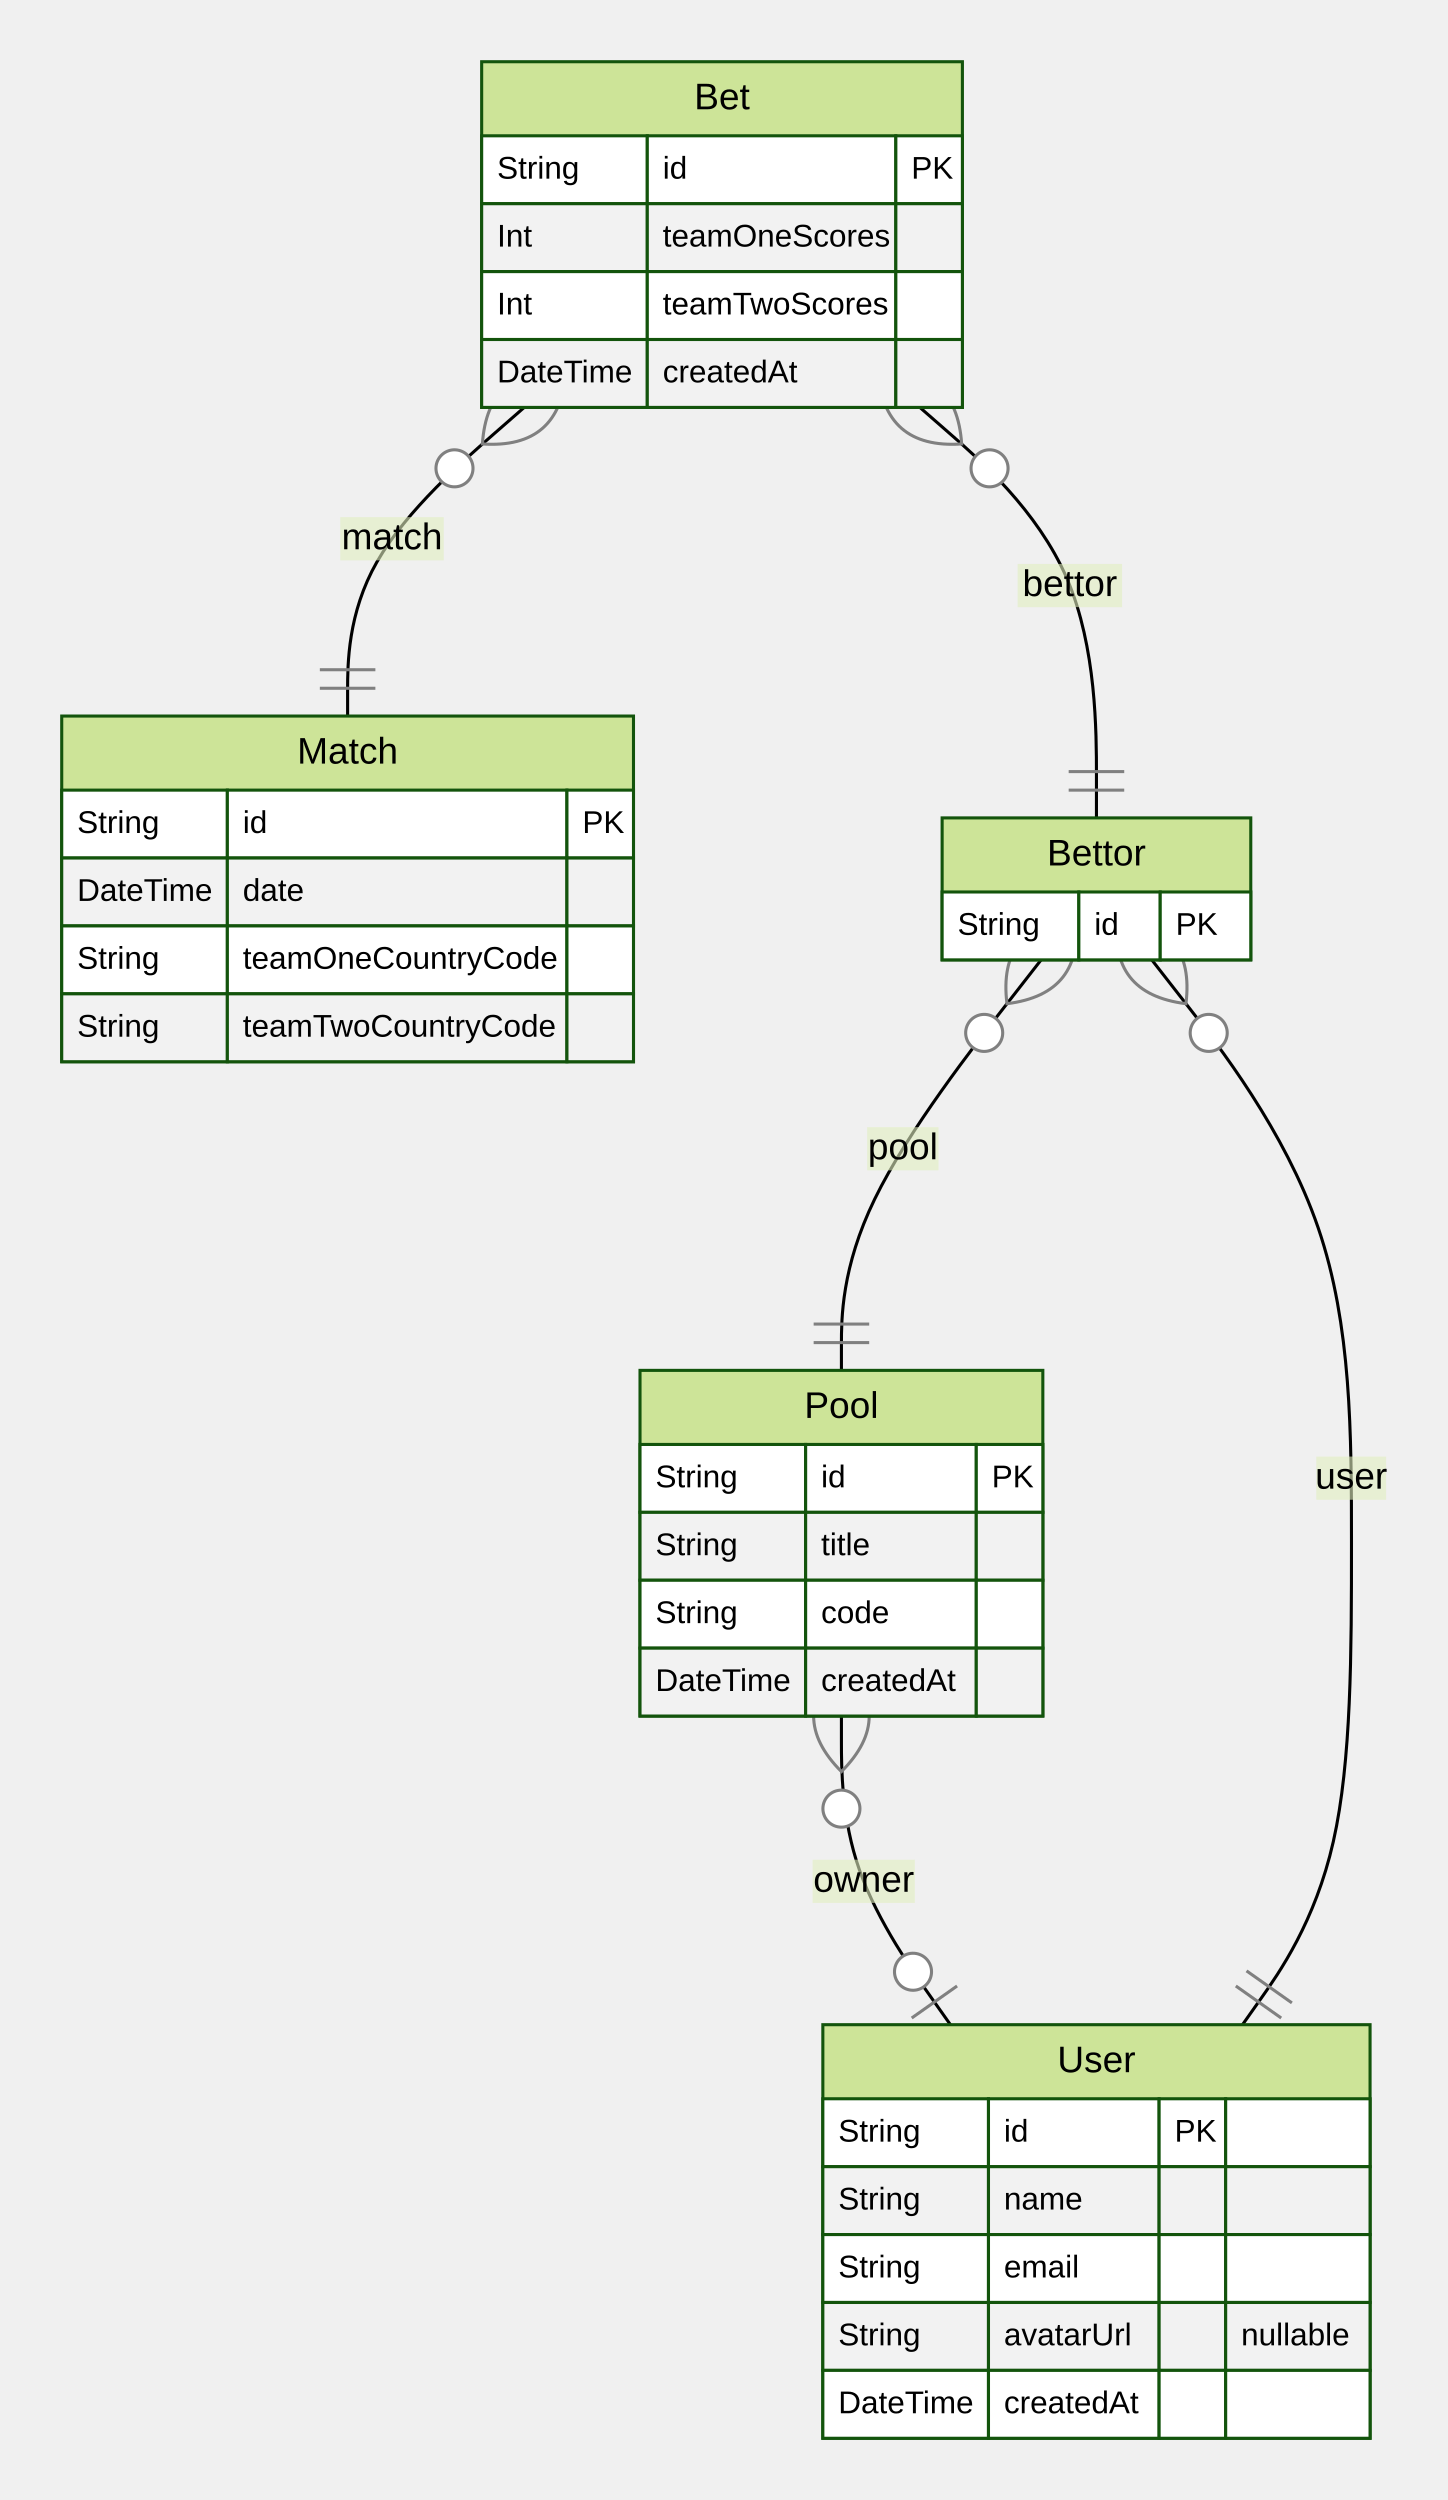
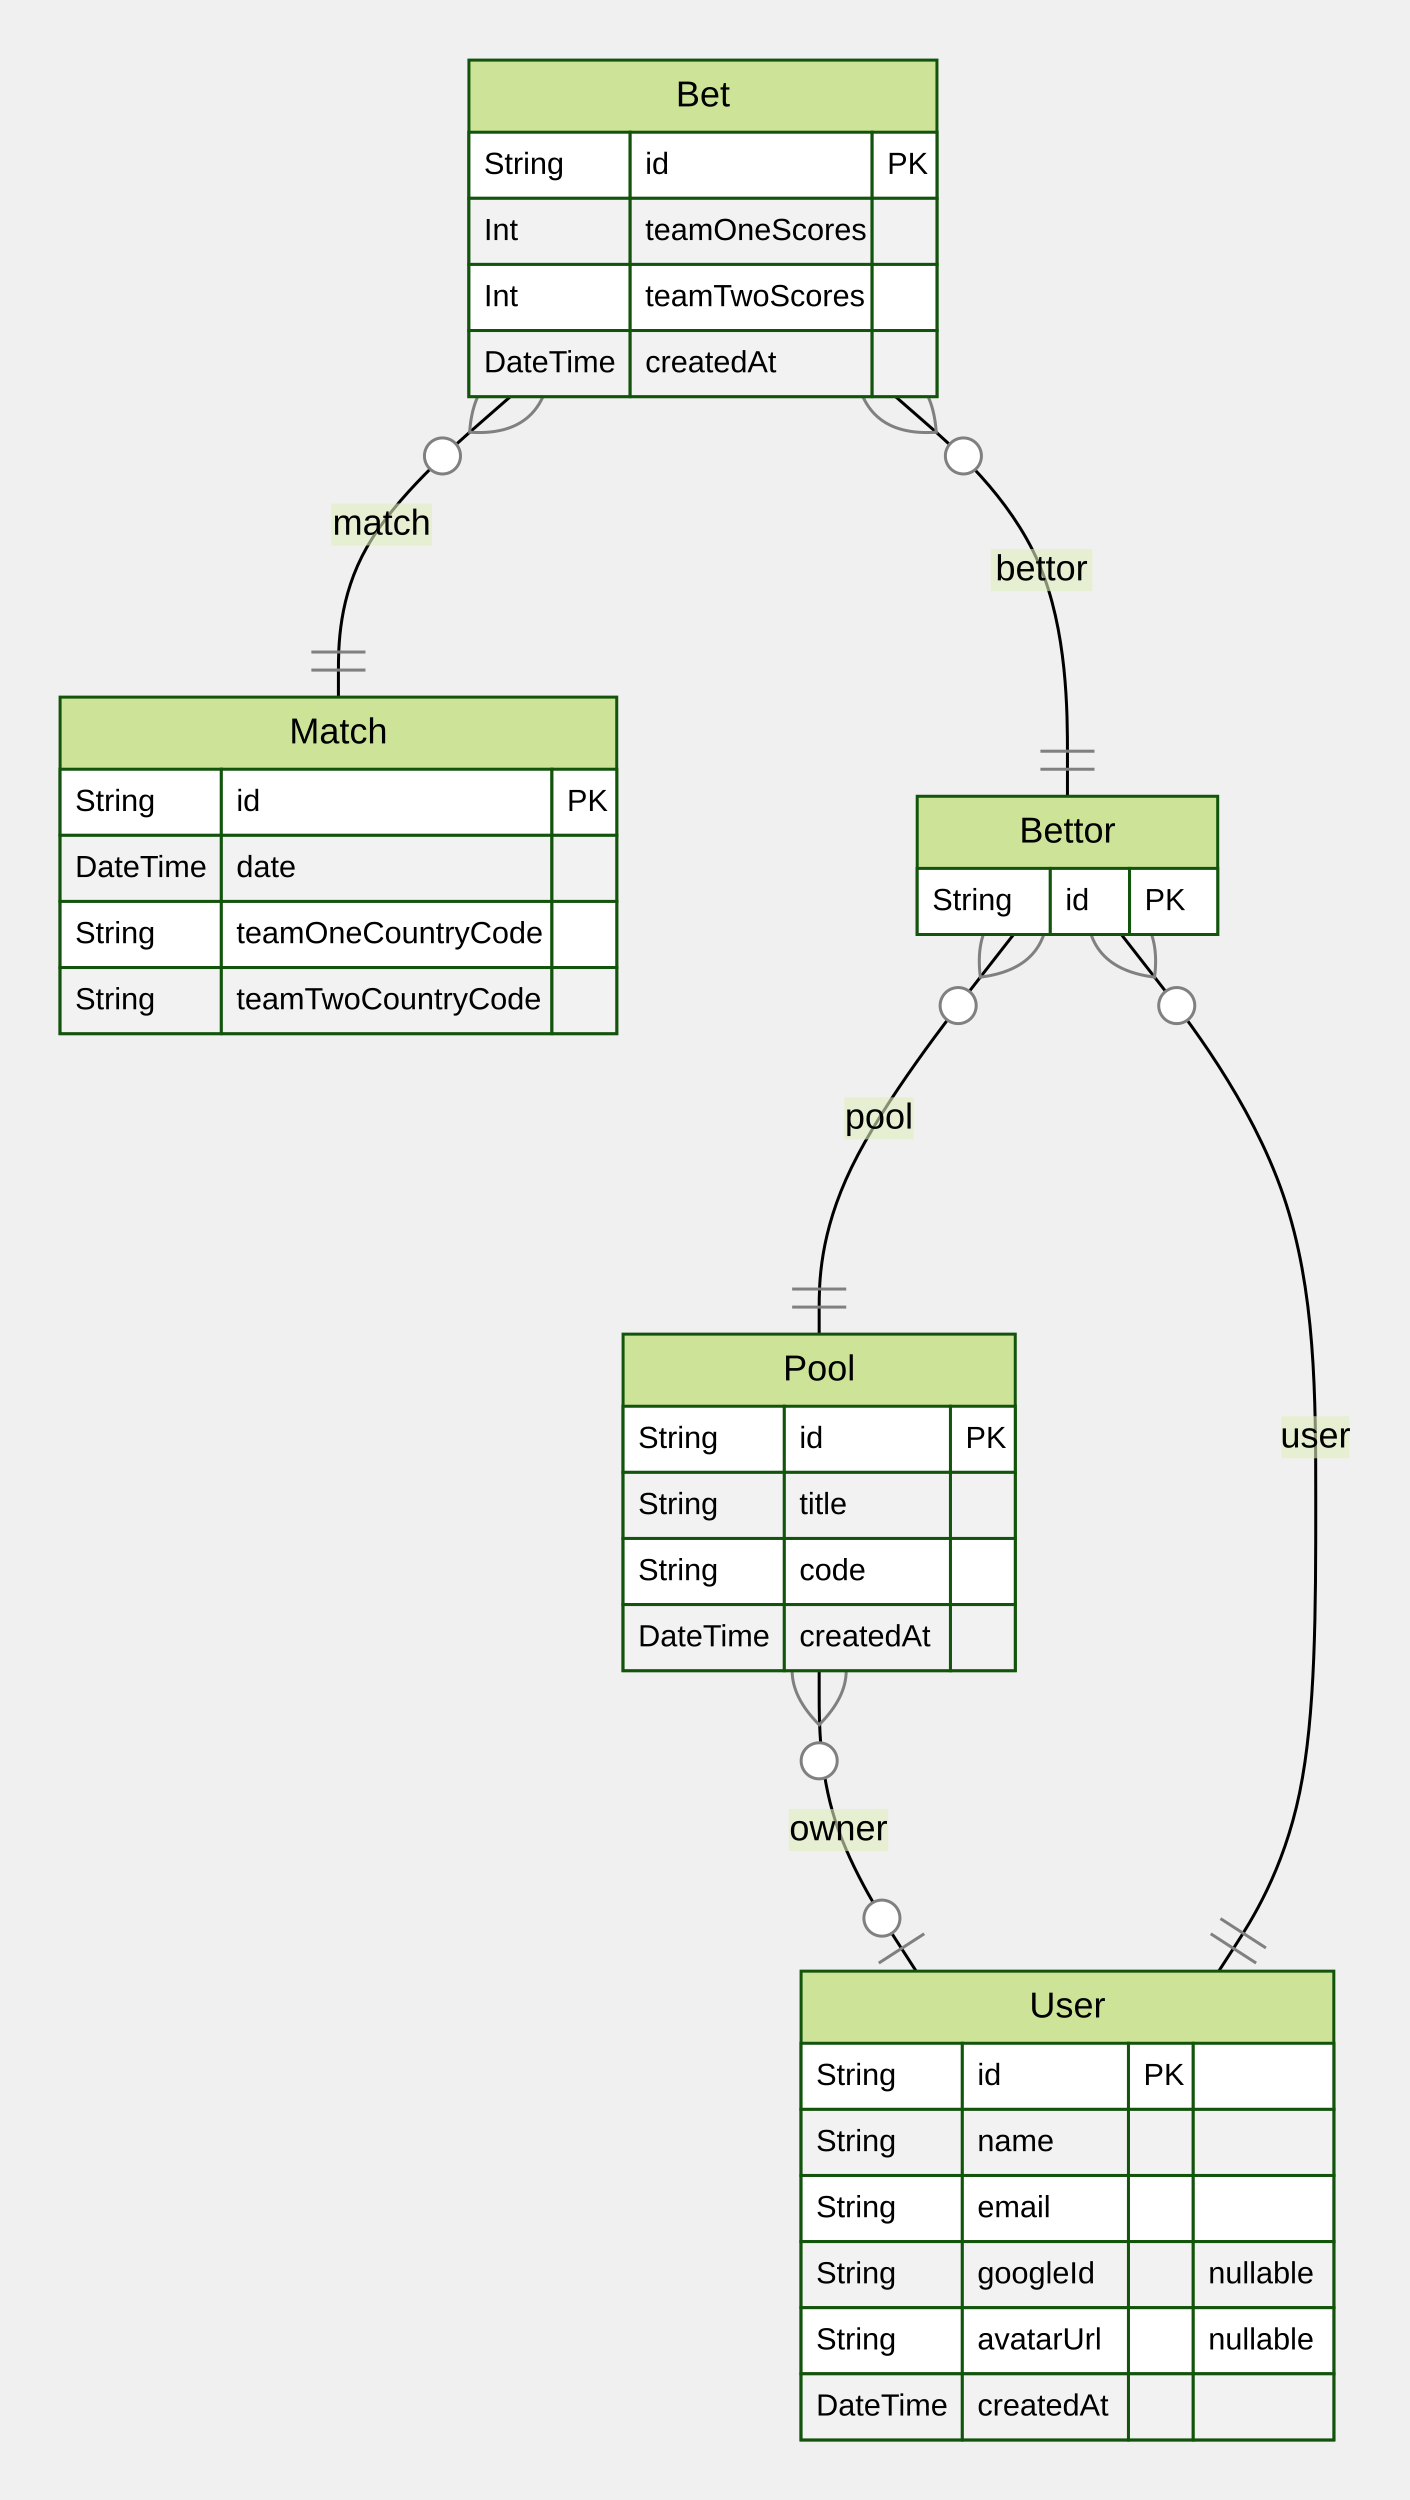
- <svg xmlns="http://www.w3.org/2000/svg" aria-labelledby="chart-title-mermaid-0 chart-desc-mermaid-0" role="img" viewBox="0 0 469.106 810" style="max-width: 469.106px; background-color: white;" width="100%" id="mermaid-0">
+ <svg xmlns="http://www.w3.org/2000/svg" aria-labelledby="chart-title-mermaid-0 chart-desc-mermaid-0" role="img" viewBox="0 0 469.099 832" style="max-width: 469.099px; background-color: white;" width="100%" id="mermaid-0">
  <style>#mermaid-0 {font-family:"trebuchet ms",verdana,arial,sans-serif;font-size:16px;fill:#000000;}#mermaid-0 .error-icon{fill:#552222;}#mermaid-0 .error-text{fill:#552222;stroke:#552222;}#mermaid-0 .edge-thickness-normal{stroke-width:2px;}#mermaid-0 .edge-thickness-thick{stroke-width:3.5px;}#mermaid-0 .edge-pattern-solid{stroke-dasharray:0;}#mermaid-0 .edge-pattern-dashed{stroke-dasharray:3;}#mermaid-0 .edge-pattern-dotted{stroke-dasharray:2;}#mermaid-0 .marker{fill:#000000;stroke:#000000;}#mermaid-0 .marker.cross{stroke:#000000;}#mermaid-0 svg{font-family:"trebuchet ms",verdana,arial,sans-serif;font-size:16px;}#mermaid-0 .entityBox{fill:#cde498;stroke:#13540c;}#mermaid-0 .attributeBoxOdd{fill:#ffffff;stroke:#13540c;}#mermaid-0 .attributeBoxEven{fill:#f2f2f2;stroke:#13540c;}#mermaid-0 .relationshipLabelBox{fill:hsl(78.158, 58.462%, 84.51%);opacity:0.7;background-color:hsl(78.158, 58.462%, 84.51%);}#mermaid-0 .relationshipLabelBox rect{opacity:0.5;}#mermaid-0 .relationshipLine{stroke:#000000;}#mermaid-0 :root{--mermaid-font-family:"trebuchet ms",verdana,arial,sans-serif;}</style>
  <g />
  <defs>
    <marker orient="auto" markerHeight="18" markerWidth="18" refY="9" refX="0" id="ONLY_ONE_START">
      <path d="M9,0 L9,18 M15,0 L15,18" fill="none" stroke="gray" />
    </marker>
  </defs>
  <defs>
    <marker orient="auto" markerHeight="18" markerWidth="18" refY="9" refX="18" id="ONLY_ONE_END">
      <path d="M3,0 L3,18 M9,0 L9,18" fill="none" stroke="gray" />
    </marker>
  </defs>
  <defs>
    <marker orient="auto" markerHeight="18" markerWidth="30" refY="9" refX="0" id="ZERO_OR_ONE_START">
      <circle r="6" cy="9" cx="21" fill="white" stroke="gray" />
      <path d="M9,0 L9,18" fill="none" stroke="gray" />
    </marker>
  </defs>
  <defs>
    <marker orient="auto" markerHeight="18" markerWidth="30" refY="9" refX="30" id="ZERO_OR_ONE_END">
      <circle r="6" cy="9" cx="9" fill="white" stroke="gray" />
      <path d="M21,0 L21,18" fill="none" stroke="gray" />
    </marker>
  </defs>
  <defs>
    <marker orient="auto" markerHeight="36" markerWidth="45" refY="18" refX="18" id="ONE_OR_MORE_START">
      <path d="M0,18 Q 18,0 36,18 Q 18,36 0,18 M42,9 L42,27" fill="none" stroke="gray" />
    </marker>
  </defs>
  <defs>
    <marker orient="auto" markerHeight="36" markerWidth="45" refY="18" refX="27" id="ONE_OR_MORE_END">
      <path d="M3,9 L3,27 M9,18 Q27,0 45,18 Q27,36 9,18" fill="none" stroke="gray" />
    </marker>
  </defs>
  <defs>
    <marker orient="auto" markerHeight="36" markerWidth="57" refY="18" refX="18" id="ZERO_OR_MORE_START">
      <circle r="6" cy="18" cx="48" fill="white" stroke="gray" />
      <path d="M0,18 Q18,0 36,18 Q18,36 0,18" fill="none" stroke="gray" />
    </marker>
  </defs>
  <defs>
    <marker orient="auto" markerHeight="36" markerWidth="57" refY="18" refX="39" id="ZERO_OR_MORE_END">
      <circle r="6" cy="18" cx="9" fill="white" stroke="gray" />
      <path d="M21,18 Q39,0 57,18 Q39,36 21,18" fill="none" stroke="gray" />
    </marker>
  </defs>
-   <path marker-start="url(#ZERO_OR_MORE_START)" marker-end="url(#ZERO_OR_ONE_END)" fill="none" stroke="gray" d="M272.621,556L272.621,564.333C272.621,572.667,272.621,589.333,278.506,606C284.392,622.667,296.162,639.333,302.047,647.667L307.933,656" class="er relationshipLine" />
-   <path marker-start="url(#ZERO_OR_MORE_START)" marker-end="url(#ONLY_ONE_END)" fill="none" stroke="gray" d="M373.179,311L383.962,324.833C394.746,338.667,416.312,366.333,427.096,397.833C437.879,429.333,437.879,464.667,437.879,500C437.879,535.333,437.879,570.667,431.994,596.667C426.108,622.667,414.338,639.333,408.453,647.667L402.567,656" class="er relationshipLine" />
+   <path marker-start="url(#ZERO_OR_MORE_START)" marker-end="url(#ZERO_OR_ONE_END)" fill="none" stroke="gray" d="M272.621,556L272.621,564.333C272.621,572.667,272.621,589.333,278.001,606C283.38,622.667,294.139,639.333,299.519,647.667L304.898,656" class="er relationshipLine" />
+   <path marker-start="url(#ZERO_OR_MORE_START)" marker-end="url(#ONLY_ONE_END)" fill="none" stroke="gray" d="M373.179,311L383.962,324.833C394.746,338.667,416.312,366.333,427.096,397.833C437.879,429.333,437.879,464.667,437.879,500C437.879,535.333,437.879,570.667,432.499,596.667C427.12,622.667,416.361,639.333,410.981,647.667L405.602,656" class="er relationshipLine" />
  <path marker-start="url(#ZERO_OR_MORE_START)" marker-end="url(#ONLY_ONE_END)" fill="none" stroke="gray" d="M337.321,311L326.538,324.833C315.754,338.667,294.188,366.333,283.404,388.5C272.621,410.667,272.621,427.333,272.621,435.667L272.621,444" class="er relationshipLine" />
  <path marker-start="url(#ZERO_OR_MORE_START)" marker-end="url(#ONLY_ONE_END)" fill="none" stroke="gray" d="M169.848,132L160.311,140.333C150.774,148.667,131.699,165.333,122.162,182C112.625,198.667,112.625,215.333,112.625,223.667L112.625,232" class="er relationshipLine" />
  <path marker-start="url(#ZERO_OR_MORE_START)" marker-end="url(#ONLY_ONE_END)" fill="none" stroke="gray" d="M298.027,132L307.564,140.333C317.101,148.667,336.176,165.333,345.713,187.5C355.25,209.667,355.25,237.333,355.25,251.167L355.25,265" class="er relationshipLine" />
  <g transform="translate(207.3633,444 )" id="Pool">
    <rect height="112" width="130.516" y="0" x="0" stroke="gray" fill-opacity="100%" fill="honeydew" class="er entityBox" />
    <text transform="translate(65.25781,12)" style="font-family: &quot;trebuchet ms&quot;, verdana, arial, sans-serif;; font-size: 12px" text-anchor="middle" dominant-baseline="middle" y="0" x="0" id="entity-Pool" class="er entityLabel">Pool</text>
    <rect height="22" width="53.664" y="24" x="0" stroke="gray" fill-opacity="100%" fill="honeydew" class="er attributeBoxOdd" />
    <text transform="translate(5,35)" style="font-family: &quot;trebuchet ms&quot;, verdana, arial, sans-serif;; font-size: 10.2px" text-anchor="left" dominant-baseline="middle" y="0" x="0" id="entity-Pool-attr-1-type" class="er entityLabel">String</text>
    <rect height="22" width="55.289" y="24" x="53.664" stroke="gray" fill-opacity="100%" fill="honeydew" class="er attributeBoxOdd" />
    <text transform="translate(58.66406,35)" style="font-family: &quot;trebuchet ms&quot;, verdana, arial, sans-serif;; font-size: 10.2px" text-anchor="left" dominant-baseline="middle" y="0" x="0" id="entity-Pool-attr-1-name" class="er entityLabel">id</text>
    <rect height="22" width="21.562" y="24" x="108.953" stroke="gray" fill-opacity="100%" fill="honeydew" class="er attributeBoxOdd" />
    <text transform="translate(113.9531,35)" style="font-family: &quot;trebuchet ms&quot;, verdana, arial, sans-serif;; font-size: 10.2px" text-anchor="left" dominant-baseline="middle" y="0" x="0" id="entity-Pool-attr-1-key" class="er entityLabel">PK</text>
    <rect height="22" width="53.664" y="46" x="0" stroke="gray" fill-opacity="100%" fill="honeydew" class="er attributeBoxEven" />
    <text transform="translate(5,57)" style="font-family: &quot;trebuchet ms&quot;, verdana, arial, sans-serif;; font-size: 10.2px" text-anchor="left" dominant-baseline="middle" y="0" x="0" id="entity-Pool-attr-2-type" class="er entityLabel">String</text>
    <rect height="22" width="55.289" y="46" x="53.664" stroke="gray" fill-opacity="100%" fill="honeydew" class="er attributeBoxEven" />
    <text transform="translate(58.66406,57)" style="font-family: &quot;trebuchet ms&quot;, verdana, arial, sans-serif;; font-size: 10.2px" text-anchor="left" dominant-baseline="middle" y="0" x="0" id="entity-Pool-attr-2-name" class="er entityLabel">title</text>
    <rect height="22" width="21.562" y="46" x="108.953" stroke="gray" fill-opacity="100%" fill="honeydew" class="er attributeBoxEven" />
    <text transform="translate(113.9531,57)" style="font-family: &quot;trebuchet ms&quot;, verdana, arial, sans-serif;; font-size: 10.2px" text-anchor="left" dominant-baseline="middle" y="0" x="0" id="entity-Pool-attr-2-key" class="er entityLabel" />
    <rect height="22" width="53.664" y="68" x="0" stroke="gray" fill-opacity="100%" fill="honeydew" class="er attributeBoxOdd" />
    <text transform="translate(5,79)" style="font-family: &quot;trebuchet ms&quot;, verdana, arial, sans-serif;; font-size: 10.2px" text-anchor="left" dominant-baseline="middle" y="0" x="0" id="entity-Pool-attr-3-type" class="er entityLabel">String</text>
    <rect height="22" width="55.289" y="68" x="53.664" stroke="gray" fill-opacity="100%" fill="honeydew" class="er attributeBoxOdd" />
    <text transform="translate(58.66406,79)" style="font-family: &quot;trebuchet ms&quot;, verdana, arial, sans-serif;; font-size: 10.2px" text-anchor="left" dominant-baseline="middle" y="0" x="0" id="entity-Pool-attr-3-name" class="er entityLabel">code</text>
    <rect height="22" width="21.562" y="68" x="108.953" stroke="gray" fill-opacity="100%" fill="honeydew" class="er attributeBoxOdd" />
    <text transform="translate(113.9531,79)" style="font-family: &quot;trebuchet ms&quot;, verdana, arial, sans-serif;; font-size: 10.2px" text-anchor="left" dominant-baseline="middle" y="0" x="0" id="entity-Pool-attr-3-key" class="er entityLabel" />
    <rect height="22" width="53.664" y="90" x="0" stroke="gray" fill-opacity="100%" fill="honeydew" class="er attributeBoxEven" />
    <text transform="translate(5,101)" style="font-family: &quot;trebuchet ms&quot;, verdana, arial, sans-serif;; font-size: 10.2px" text-anchor="left" dominant-baseline="middle" y="0" x="0" id="entity-Pool-attr-4-type" class="er entityLabel">DateTime</text>
    <rect height="22" width="55.289" y="90" x="53.664" stroke="gray" fill-opacity="100%" fill="honeydew" class="er attributeBoxEven" />
    <text transform="translate(58.66406,101)" style="font-family: &quot;trebuchet ms&quot;, verdana, arial, sans-serif;; font-size: 10.2px" text-anchor="left" dominant-baseline="middle" y="0" x="0" id="entity-Pool-attr-4-name" class="er entityLabel">createdAt</text>
    <rect height="22" width="21.562" y="90" x="108.953" stroke="gray" fill-opacity="100%" fill="honeydew" class="er attributeBoxEven" />
    <text transform="translate(113.9531,101)" style="font-family: &quot;trebuchet ms&quot;, verdana, arial, sans-serif;; font-size: 10.2px" text-anchor="left" dominant-baseline="middle" y="0" x="0" id="entity-Pool-attr-4-key" class="er entityLabel" />
  </g>
  <g transform="translate(266.6016,656 )" id="User">
-     <rect height="134" width="177.297" y="0" x="0" stroke="gray" fill-opacity="100%" fill="honeydew" class="er entityBox" />
+     <rect height="156" width="177.297" y="0" x="0" stroke="gray" fill-opacity="100%" fill="honeydew" class="er entityBox" />
    <text transform="translate(88.64844,12)" style="font-family: &quot;trebuchet ms&quot;, verdana, arial, sans-serif;; font-size: 12px" text-anchor="middle" dominant-baseline="middle" y="0" x="0" id="entity-User" class="er entityLabel">User</text>
    <rect height="22" width="53.664" y="24" x="0" stroke="gray" fill-opacity="100%" fill="honeydew" class="er attributeBoxOdd" />
    <text transform="translate(5,35)" style="font-family: &quot;trebuchet ms&quot;, verdana, arial, sans-serif;; font-size: 10.2px" text-anchor="left" dominant-baseline="middle" y="0" x="0" id="entity-User-attr-1-type" class="er entityLabel">String</text>
    <rect height="22" width="55.289" y="24" x="53.664" stroke="gray" fill-opacity="100%" fill="honeydew" class="er attributeBoxOdd" />
    <text transform="translate(58.66406,35)" style="font-family: &quot;trebuchet ms&quot;, verdana, arial, sans-serif;; font-size: 10.2px" text-anchor="left" dominant-baseline="middle" y="0" x="0" id="entity-User-attr-1-name" class="er entityLabel">id</text>
    <rect height="22" width="21.562" y="24" x="108.953" stroke="gray" fill-opacity="100%" fill="honeydew" class="er attributeBoxOdd" />
    <text transform="translate(113.9531,35)" style="font-family: &quot;trebuchet ms&quot;, verdana, arial, sans-serif;; font-size: 10.2px" text-anchor="left" dominant-baseline="middle" y="0" x="0" id="entity-User-attr-1-key" class="er entityLabel">PK</text>
    <rect height="22" width="46.781" y="24" x="130.516" stroke="gray" fill-opacity="100%" fill="honeydew" class="er attributeBoxOdd" />
    <text transform="translate(135.5156,35)" style="font-family: &quot;trebuchet ms&quot;, verdana, arial, sans-serif;; font-size: 10.2px" text-anchor="left" dominant-baseline="middle" y="0" x="0" id="entity-User-attr-1-comment" class="er entityLabel" />
    <rect height="22" width="53.664" y="46" x="0" stroke="gray" fill-opacity="100%" fill="honeydew" class="er attributeBoxEven" />
    <text transform="translate(5,57)" style="font-family: &quot;trebuchet ms&quot;, verdana, arial, sans-serif;; font-size: 10.2px" text-anchor="left" dominant-baseline="middle" y="0" x="0" id="entity-User-attr-2-type" class="er entityLabel">String</text>
    <rect height="22" width="55.289" y="46" x="53.664" stroke="gray" fill-opacity="100%" fill="honeydew" class="er attributeBoxEven" />
    <text transform="translate(58.66406,57)" style="font-family: &quot;trebuchet ms&quot;, verdana, arial, sans-serif;; font-size: 10.2px" text-anchor="left" dominant-baseline="middle" y="0" x="0" id="entity-User-attr-2-name" class="er entityLabel">name</text>
    <rect height="22" width="21.562" y="46" x="108.953" stroke="gray" fill-opacity="100%" fill="honeydew" class="er attributeBoxEven" />
    <text transform="translate(113.9531,57)" style="font-family: &quot;trebuchet ms&quot;, verdana, arial, sans-serif;; font-size: 10.2px" text-anchor="left" dominant-baseline="middle" y="0" x="0" id="entity-User-attr-2-key" class="er entityLabel" />
    <rect height="22" width="46.781" y="46" x="130.516" stroke="gray" fill-opacity="100%" fill="honeydew" class="er attributeBoxEven" />
    <text transform="translate(135.5156,57)" style="font-family: &quot;trebuchet ms&quot;, verdana, arial, sans-serif;; font-size: 10.2px" text-anchor="left" dominant-baseline="middle" y="0" x="0" id="entity-User-attr-2-comment" class="er entityLabel" />
    <rect height="22" width="53.664" y="68" x="0" stroke="gray" fill-opacity="100%" fill="honeydew" class="er attributeBoxOdd" />
    <text transform="translate(5,79)" style="font-family: &quot;trebuchet ms&quot;, verdana, arial, sans-serif;; font-size: 10.2px" text-anchor="left" dominant-baseline="middle" y="0" x="0" id="entity-User-attr-3-type" class="er entityLabel">String</text>
    <rect height="22" width="55.289" y="68" x="53.664" stroke="gray" fill-opacity="100%" fill="honeydew" class="er attributeBoxOdd" />
    <text transform="translate(58.66406,79)" style="font-family: &quot;trebuchet ms&quot;, verdana, arial, sans-serif;; font-size: 10.2px" text-anchor="left" dominant-baseline="middle" y="0" x="0" id="entity-User-attr-3-name" class="er entityLabel">email</text>
    <rect height="22" width="21.562" y="68" x="108.953" stroke="gray" fill-opacity="100%" fill="honeydew" class="er attributeBoxOdd" />
    <text transform="translate(113.9531,79)" style="font-family: &quot;trebuchet ms&quot;, verdana, arial, sans-serif;; font-size: 10.2px" text-anchor="left" dominant-baseline="middle" y="0" x="0" id="entity-User-attr-3-key" class="er entityLabel" />
    <rect height="22" width="46.781" y="68" x="130.516" stroke="gray" fill-opacity="100%" fill="honeydew" class="er attributeBoxOdd" />
    <text transform="translate(135.5156,79)" style="font-family: &quot;trebuchet ms&quot;, verdana, arial, sans-serif;; font-size: 10.2px" text-anchor="left" dominant-baseline="middle" y="0" x="0" id="entity-User-attr-3-comment" class="er entityLabel" />
    <rect height="22" width="53.664" y="90" x="0" stroke="gray" fill-opacity="100%" fill="honeydew" class="er attributeBoxEven" />
    <text transform="translate(5,101)" style="font-family: &quot;trebuchet ms&quot;, verdana, arial, sans-serif;; font-size: 10.2px" text-anchor="left" dominant-baseline="middle" y="0" x="0" id="entity-User-attr-4-type" class="er entityLabel">String</text>
    <rect height="22" width="55.289" y="90" x="53.664" stroke="gray" fill-opacity="100%" fill="honeydew" class="er attributeBoxEven" />
-     <text transform="translate(58.66406,101)" style="font-family: &quot;trebuchet ms&quot;, verdana, arial, sans-serif;; font-size: 10.2px" text-anchor="left" dominant-baseline="middle" y="0" x="0" id="entity-User-attr-4-name" class="er entityLabel">avatarUrl</text>
+     <text transform="translate(58.66406,101)" style="font-family: &quot;trebuchet ms&quot;, verdana, arial, sans-serif;; font-size: 10.2px" text-anchor="left" dominant-baseline="middle" y="0" x="0" id="entity-User-attr-4-name" class="er entityLabel">googleId</text>
    <rect height="22" width="21.562" y="90" x="108.953" stroke="gray" fill-opacity="100%" fill="honeydew" class="er attributeBoxEven" />
    <text transform="translate(113.9531,101)" style="font-family: &quot;trebuchet ms&quot;, verdana, arial, sans-serif;; font-size: 10.2px" text-anchor="left" dominant-baseline="middle" y="0" x="0" id="entity-User-attr-4-key" class="er entityLabel" />
    <rect height="22" width="46.781" y="90" x="130.516" stroke="gray" fill-opacity="100%" fill="honeydew" class="er attributeBoxEven" />
    <text transform="translate(135.5156,101)" style="font-family: &quot;trebuchet ms&quot;, verdana, arial, sans-serif;; font-size: 10.2px" text-anchor="left" dominant-baseline="middle" y="0" x="0" id="entity-User-attr-4-comment" class="er entityLabel">nullable</text>
    <rect height="22" width="53.664" y="112" x="0" stroke="gray" fill-opacity="100%" fill="honeydew" class="er attributeBoxOdd" />
-     <text transform="translate(5,123)" style="font-family: &quot;trebuchet ms&quot;, verdana, arial, sans-serif;; font-size: 10.2px" text-anchor="left" dominant-baseline="middle" y="0" x="0" id="entity-User-attr-5-type" class="er entityLabel">DateTime</text>
+     <text transform="translate(5,123)" style="font-family: &quot;trebuchet ms&quot;, verdana, arial, sans-serif;; font-size: 10.2px" text-anchor="left" dominant-baseline="middle" y="0" x="0" id="entity-User-attr-5-type" class="er entityLabel">String</text>
    <rect height="22" width="55.289" y="112" x="53.664" stroke="gray" fill-opacity="100%" fill="honeydew" class="er attributeBoxOdd" />
-     <text transform="translate(58.66406,123)" style="font-family: &quot;trebuchet ms&quot;, verdana, arial, sans-serif;; font-size: 10.2px" text-anchor="left" dominant-baseline="middle" y="0" x="0" id="entity-User-attr-5-name" class="er entityLabel">createdAt</text>
+     <text transform="translate(58.66406,123)" style="font-family: &quot;trebuchet ms&quot;, verdana, arial, sans-serif;; font-size: 10.2px" text-anchor="left" dominant-baseline="middle" y="0" x="0" id="entity-User-attr-5-name" class="er entityLabel">avatarUrl</text>
    <rect height="22" width="21.562" y="112" x="108.953" stroke="gray" fill-opacity="100%" fill="honeydew" class="er attributeBoxOdd" />
    <text transform="translate(113.9531,123)" style="font-family: &quot;trebuchet ms&quot;, verdana, arial, sans-serif;; font-size: 10.2px" text-anchor="left" dominant-baseline="middle" y="0" x="0" id="entity-User-attr-5-key" class="er entityLabel" />
    <rect height="22" width="46.781" y="112" x="130.516" stroke="gray" fill-opacity="100%" fill="honeydew" class="er attributeBoxOdd" />
-     <text transform="translate(135.5156,123)" style="font-family: &quot;trebuchet ms&quot;, verdana, arial, sans-serif;; font-size: 10.2px" text-anchor="left" dominant-baseline="middle" y="0" x="0" id="entity-User-attr-5-comment" class="er entityLabel" />
+     <text transform="translate(135.5156,123)" style="font-family: &quot;trebuchet ms&quot;, verdana, arial, sans-serif;; font-size: 10.2px" text-anchor="left" dominant-baseline="middle" y="0" x="0" id="entity-User-attr-5-comment" class="er entityLabel">nullable</text>
+     <rect height="22" width="53.664" y="134" x="0" stroke="gray" fill-opacity="100%" fill="honeydew" class="er attributeBoxEven" />
+     <text transform="translate(5,145)" style="font-family: &quot;trebuchet ms&quot;, verdana, arial, sans-serif;; font-size: 10.2px" text-anchor="left" dominant-baseline="middle" y="0" x="0" id="entity-User-attr-6-type" class="er entityLabel">DateTime</text>
+     <rect height="22" width="55.289" y="134" x="53.664" stroke="gray" fill-opacity="100%" fill="honeydew" class="er attributeBoxEven" />
+     <text transform="translate(58.66406,145)" style="font-family: &quot;trebuchet ms&quot;, verdana, arial, sans-serif;; font-size: 10.2px" text-anchor="left" dominant-baseline="middle" y="0" x="0" id="entity-User-attr-6-name" class="er entityLabel">createdAt</text>
+     <rect height="22" width="21.562" y="134" x="108.953" stroke="gray" fill-opacity="100%" fill="honeydew" class="er attributeBoxEven" />
+     <text transform="translate(113.9531,145)" style="font-family: &quot;trebuchet ms&quot;, verdana, arial, sans-serif;; font-size: 10.2px" text-anchor="left" dominant-baseline="middle" y="0" x="0" id="entity-User-attr-6-key" class="er entityLabel" />
+     <rect height="22" width="46.781" y="134" x="130.516" stroke="gray" fill-opacity="100%" fill="honeydew" class="er attributeBoxEven" />
+     <text transform="translate(135.5156,145)" style="font-family: &quot;trebuchet ms&quot;, verdana, arial, sans-serif;; font-size: 10.2px" text-anchor="left" dominant-baseline="middle" y="0" x="0" id="entity-User-attr-6-comment" class="er entityLabel" />
  </g>
  <g transform="translate(20,232 )" id="Match">
    <rect height="112" width="185.25" y="0" x="0" stroke="gray" fill-opacity="100%" fill="honeydew" class="er entityBox" />
    <text transform="translate(92.625,12)" style="font-family: &quot;trebuchet ms&quot;, verdana, arial, sans-serif;; font-size: 12px" text-anchor="middle" dominant-baseline="middle" y="0" x="0" id="entity-Match" class="er entityLabel">Match</text>
    <rect height="22" width="53.664" y="24" x="0" stroke="gray" fill-opacity="100%" fill="honeydew" class="er attributeBoxOdd" />
    <text transform="translate(5,35)" style="font-family: &quot;trebuchet ms&quot;, verdana, arial, sans-serif;; font-size: 10.2px" text-anchor="left" dominant-baseline="middle" y="0" x="0" id="entity-Match-attr-1-type" class="er entityLabel">String</text>
    <rect height="22" width="110.023" y="24" x="53.664" stroke="gray" fill-opacity="100%" fill="honeydew" class="er attributeBoxOdd" />
    <text transform="translate(58.66406,35)" style="font-family: &quot;trebuchet ms&quot;, verdana, arial, sans-serif;; font-size: 10.2px" text-anchor="left" dominant-baseline="middle" y="0" x="0" id="entity-Match-attr-1-name" class="er entityLabel">id</text>
    <rect height="22" width="21.562" y="24" x="163.688" stroke="gray" fill-opacity="100%" fill="honeydew" class="er attributeBoxOdd" />
    <text transform="translate(168.6875,35)" style="font-family: &quot;trebuchet ms&quot;, verdana, arial, sans-serif;; font-size: 10.2px" text-anchor="left" dominant-baseline="middle" y="0" x="0" id="entity-Match-attr-1-key" class="er entityLabel">PK</text>
    <rect height="22" width="53.664" y="46" x="0" stroke="gray" fill-opacity="100%" fill="honeydew" class="er attributeBoxEven" />
    <text transform="translate(5,57)" style="font-family: &quot;trebuchet ms&quot;, verdana, arial, sans-serif;; font-size: 10.2px" text-anchor="left" dominant-baseline="middle" y="0" x="0" id="entity-Match-attr-2-type" class="er entityLabel">DateTime</text>
    <rect height="22" width="110.023" y="46" x="53.664" stroke="gray" fill-opacity="100%" fill="honeydew" class="er attributeBoxEven" />
    <text transform="translate(58.66406,57)" style="font-family: &quot;trebuchet ms&quot;, verdana, arial, sans-serif;; font-size: 10.2px" text-anchor="left" dominant-baseline="middle" y="0" x="0" id="entity-Match-attr-2-name" class="er entityLabel">date</text>
    <rect height="22" width="21.562" y="46" x="163.688" stroke="gray" fill-opacity="100%" fill="honeydew" class="er attributeBoxEven" />
    <text transform="translate(168.6875,57)" style="font-family: &quot;trebuchet ms&quot;, verdana, arial, sans-serif;; font-size: 10.2px" text-anchor="left" dominant-baseline="middle" y="0" x="0" id="entity-Match-attr-2-key" class="er entityLabel" />
    <rect height="22" width="53.664" y="68" x="0" stroke="gray" fill-opacity="100%" fill="honeydew" class="er attributeBoxOdd" />
    <text transform="translate(5,79)" style="font-family: &quot;trebuchet ms&quot;, verdana, arial, sans-serif;; font-size: 10.2px" text-anchor="left" dominant-baseline="middle" y="0" x="0" id="entity-Match-attr-3-type" class="er entityLabel">String</text>
    <rect height="22" width="110.023" y="68" x="53.664" stroke="gray" fill-opacity="100%" fill="honeydew" class="er attributeBoxOdd" />
    <text transform="translate(58.66406,79)" style="font-family: &quot;trebuchet ms&quot;, verdana, arial, sans-serif;; font-size: 10.2px" text-anchor="left" dominant-baseline="middle" y="0" x="0" id="entity-Match-attr-3-name" class="er entityLabel">teamOneCountryCode</text>
    <rect height="22" width="21.562" y="68" x="163.688" stroke="gray" fill-opacity="100%" fill="honeydew" class="er attributeBoxOdd" />
    <text transform="translate(168.6875,79)" style="font-family: &quot;trebuchet ms&quot;, verdana, arial, sans-serif;; font-size: 10.2px" text-anchor="left" dominant-baseline="middle" y="0" x="0" id="entity-Match-attr-3-key" class="er entityLabel" />
    <rect height="22" width="53.664" y="90" x="0" stroke="gray" fill-opacity="100%" fill="honeydew" class="er attributeBoxEven" />
    <text transform="translate(5,101)" style="font-family: &quot;trebuchet ms&quot;, verdana, arial, sans-serif;; font-size: 10.2px" text-anchor="left" dominant-baseline="middle" y="0" x="0" id="entity-Match-attr-4-type" class="er entityLabel">String</text>
    <rect height="22" width="110.023" y="90" x="53.664" stroke="gray" fill-opacity="100%" fill="honeydew" class="er attributeBoxEven" />
    <text transform="translate(58.66406,101)" style="font-family: &quot;trebuchet ms&quot;, verdana, arial, sans-serif;; font-size: 10.2px" text-anchor="left" dominant-baseline="middle" y="0" x="0" id="entity-Match-attr-4-name" class="er entityLabel">teamTwoCountryCode</text>
    <rect height="22" width="21.562" y="90" x="163.688" stroke="gray" fill-opacity="100%" fill="honeydew" class="er attributeBoxEven" />
    <text transform="translate(168.6875,101)" style="font-family: &quot;trebuchet ms&quot;, verdana, arial, sans-serif;; font-size: 10.2px" text-anchor="left" dominant-baseline="middle" y="0" x="0" id="entity-Match-attr-4-key" class="er entityLabel" />
  </g>
  <g transform="translate(305.25,265 )" id="Bettor">
    <rect height="46" width="100" y="0" x="0" stroke="gray" fill-opacity="100%" fill="honeydew" class="er entityBox" />
    <text transform="translate(50,12)" style="font-family: &quot;trebuchet ms&quot;, verdana, arial, sans-serif;; font-size: 12px" text-anchor="middle" dominant-baseline="middle" y="0" x="0" id="entity-Bettor" class="er entityLabel">Bettor</text>
    <rect height="22" width="44.297" y="24" x="0" stroke="gray" fill-opacity="100%" fill="honeydew" class="er attributeBoxOdd" />
    <text transform="translate(5,35)" style="font-family: &quot;trebuchet ms&quot;, verdana, arial, sans-serif;; font-size: 10.2px" text-anchor="left" dominant-baseline="middle" y="0" x="0" id="entity-Bettor-attr-1-type" class="er entityLabel">String</text>
    <rect height="22" width="26.367" y="24" x="44.297" stroke="gray" fill-opacity="100%" fill="honeydew" class="er attributeBoxOdd" />
    <text transform="translate(49.29688,35)" style="font-family: &quot;trebuchet ms&quot;, verdana, arial, sans-serif;; font-size: 10.2px" text-anchor="left" dominant-baseline="middle" y="0" x="0" id="entity-Bettor-attr-1-name" class="er entityLabel">id</text>
    <rect height="22" width="29.336" y="24" x="70.664" stroke="gray" fill-opacity="100%" fill="honeydew" class="er attributeBoxOdd" />
    <text transform="translate(75.66406,35)" style="font-family: &quot;trebuchet ms&quot;, verdana, arial, sans-serif;; font-size: 10.2px" text-anchor="left" dominant-baseline="middle" y="0" x="0" id="entity-Bettor-attr-1-key" class="er entityLabel">PK</text>
  </g>
  <g transform="translate(156.0586,20 )" id="Bet">
    <rect height="112" width="155.758" y="0" x="0" stroke="gray" fill-opacity="100%" fill="honeydew" class="er entityBox" />
    <text transform="translate(77.87891,12)" style="font-family: &quot;trebuchet ms&quot;, verdana, arial, sans-serif;; font-size: 12px" text-anchor="middle" dominant-baseline="middle" y="0" x="0" id="entity-Bet" class="er entityLabel">Bet</text>
    <rect height="22" width="53.664" y="24" x="0" stroke="gray" fill-opacity="100%" fill="honeydew" class="er attributeBoxOdd" />
    <text transform="translate(5,35)" style="font-family: &quot;trebuchet ms&quot;, verdana, arial, sans-serif;; font-size: 10.2px" text-anchor="left" dominant-baseline="middle" y="0" x="0" id="entity-Bet-attr-1-type" class="er entityLabel">String</text>
    <rect height="22" width="80.531" y="24" x="53.664" stroke="gray" fill-opacity="100%" fill="honeydew" class="er attributeBoxOdd" />
    <text transform="translate(58.66406,35)" style="font-family: &quot;trebuchet ms&quot;, verdana, arial, sans-serif;; font-size: 10.2px" text-anchor="left" dominant-baseline="middle" y="0" x="0" id="entity-Bet-attr-1-name" class="er entityLabel">id</text>
    <rect height="22" width="21.562" y="24" x="134.195" stroke="gray" fill-opacity="100%" fill="honeydew" class="er attributeBoxOdd" />
    <text transform="translate(139.1953,35)" style="font-family: &quot;trebuchet ms&quot;, verdana, arial, sans-serif;; font-size: 10.2px" text-anchor="left" dominant-baseline="middle" y="0" x="0" id="entity-Bet-attr-1-key" class="er entityLabel">PK</text>
    <rect height="22" width="53.664" y="46" x="0" stroke="gray" fill-opacity="100%" fill="honeydew" class="er attributeBoxEven" />
    <text transform="translate(5,57)" style="font-family: &quot;trebuchet ms&quot;, verdana, arial, sans-serif;; font-size: 10.2px" text-anchor="left" dominant-baseline="middle" y="0" x="0" id="entity-Bet-attr-2-type" class="er entityLabel">Int</text>
    <rect height="22" width="80.531" y="46" x="53.664" stroke="gray" fill-opacity="100%" fill="honeydew" class="er attributeBoxEven" />
    <text transform="translate(58.66406,57)" style="font-family: &quot;trebuchet ms&quot;, verdana, arial, sans-serif;; font-size: 10.2px" text-anchor="left" dominant-baseline="middle" y="0" x="0" id="entity-Bet-attr-2-name" class="er entityLabel">teamOneScores</text>
    <rect height="22" width="21.562" y="46" x="134.195" stroke="gray" fill-opacity="100%" fill="honeydew" class="er attributeBoxEven" />
    <text transform="translate(139.1953,57)" style="font-family: &quot;trebuchet ms&quot;, verdana, arial, sans-serif;; font-size: 10.2px" text-anchor="left" dominant-baseline="middle" y="0" x="0" id="entity-Bet-attr-2-key" class="er entityLabel" />
    <rect height="22" width="53.664" y="68" x="0" stroke="gray" fill-opacity="100%" fill="honeydew" class="er attributeBoxOdd" />
    <text transform="translate(5,79)" style="font-family: &quot;trebuchet ms&quot;, verdana, arial, sans-serif;; font-size: 10.2px" text-anchor="left" dominant-baseline="middle" y="0" x="0" id="entity-Bet-attr-3-type" class="er entityLabel">Int</text>
    <rect height="22" width="80.531" y="68" x="53.664" stroke="gray" fill-opacity="100%" fill="honeydew" class="er attributeBoxOdd" />
    <text transform="translate(58.66406,79)" style="font-family: &quot;trebuchet ms&quot;, verdana, arial, sans-serif;; font-size: 10.2px" text-anchor="left" dominant-baseline="middle" y="0" x="0" id="entity-Bet-attr-3-name" class="er entityLabel">teamTwoScores</text>
    <rect height="22" width="21.562" y="68" x="134.195" stroke="gray" fill-opacity="100%" fill="honeydew" class="er attributeBoxOdd" />
    <text transform="translate(139.1953,79)" style="font-family: &quot;trebuchet ms&quot;, verdana, arial, sans-serif;; font-size: 10.2px" text-anchor="left" dominant-baseline="middle" y="0" x="0" id="entity-Bet-attr-3-key" class="er entityLabel" />
    <rect height="22" width="53.664" y="90" x="0" stroke="gray" fill-opacity="100%" fill="honeydew" class="er attributeBoxEven" />
    <text transform="translate(5,101)" style="font-family: &quot;trebuchet ms&quot;, verdana, arial, sans-serif;; font-size: 10.2px" text-anchor="left" dominant-baseline="middle" y="0" x="0" id="entity-Bet-attr-4-type" class="er entityLabel">DateTime</text>
    <rect height="22" width="80.531" y="90" x="53.664" stroke="gray" fill-opacity="100%" fill="honeydew" class="er attributeBoxEven" />
    <text transform="translate(58.66406,101)" style="font-family: &quot;trebuchet ms&quot;, verdana, arial, sans-serif;; font-size: 10.2px" text-anchor="left" dominant-baseline="middle" y="0" x="0" id="entity-Bet-attr-4-name" class="er entityLabel">createdAt</text>
    <rect height="22" width="21.562" y="90" x="134.195" stroke="gray" fill-opacity="100%" fill="honeydew" class="er attributeBoxEven" />
    <text transform="translate(139.1953,101)" style="font-family: &quot;trebuchet ms&quot;, verdana, arial, sans-serif;; font-size: 10.2px" text-anchor="left" dominant-baseline="middle" y="0" x="0" id="entity-Bet-attr-4-key" class="er entityLabel" />
  </g>
-   <rect fill-opacity="85%" fill="white" height="14" width="33.141" y="602.546" x="263.274" class="er relationshipLabelBox" />
-   <text style="font-family: &quot;trebuchet ms&quot;, verdana, arial, sans-serif;; font-size: 12px" dominant-baseline="middle" text-anchor="middle" y="609.546" x="279.844" id="rel1" class="er relationshipLabel">owner</text>
-   <rect fill-opacity="85%" fill="white" height="14" width="22.625" y="471.925" x="426.481" class="er relationshipLabelBox" />
-   <text style="font-family: &quot;trebuchet ms&quot;, verdana, arial, sans-serif;; font-size: 12px" dominant-baseline="middle" text-anchor="middle" y="478.925" x="437.794" id="rel2" class="er relationshipLabel">user</text>
+   <rect fill-opacity="85%" fill="white" height="14" width="33.141" y="602.037" x="262.469" class="er relationshipLabelBox" />
+   <text style="font-family: &quot;trebuchet ms&quot;, verdana, arial, sans-serif;; font-size: 12px" dominant-baseline="middle" text-anchor="middle" y="609.037" x="279.039" id="rel1" class="er relationshipLabel">owner</text>
+   <rect fill-opacity="85%" fill="white" height="14" width="22.625" y="471.319" x="426.474" class="er relationshipLabelBox" />
+   <text style="font-family: &quot;trebuchet ms&quot;, verdana, arial, sans-serif;; font-size: 12px" dominant-baseline="middle" text-anchor="middle" y="478.319" x="437.786" id="rel2" class="er relationshipLabel">user</text>
  <rect fill-opacity="85%" fill="white" height="14" width="23.109" y="365.194" x="280.97" class="er relationshipLabelBox" />
  <text style="font-family: &quot;trebuchet ms&quot;, verdana, arial, sans-serif;; font-size: 12px" dominant-baseline="middle" text-anchor="middle" y="372.194" x="292.525" id="rel3" class="er relationshipLabel">pool</text>
  <rect fill-opacity="85%" fill="white" height="14" width="33.523" y="167.551" x="110.255" class="er relationshipLabelBox" />
  <text style="font-family: &quot;trebuchet ms&quot;, verdana, arial, sans-serif;; font-size: 12px" dominant-baseline="middle" text-anchor="middle" y="174.551" x="127.017" id="rel4" class="er relationshipLabel">match</text>
  <rect fill-opacity="85%" fill="white" height="14" width="33.852" y="182.72" x="329.703" class="er relationshipLabelBox" />
  <text style="font-family: &quot;trebuchet ms&quot;, verdana, arial, sans-serif;; font-size: 12px" dominant-baseline="middle" text-anchor="middle" y="189.72" x="346.629" id="rel5" class="er relationshipLabel">bettor</text>
</svg>
